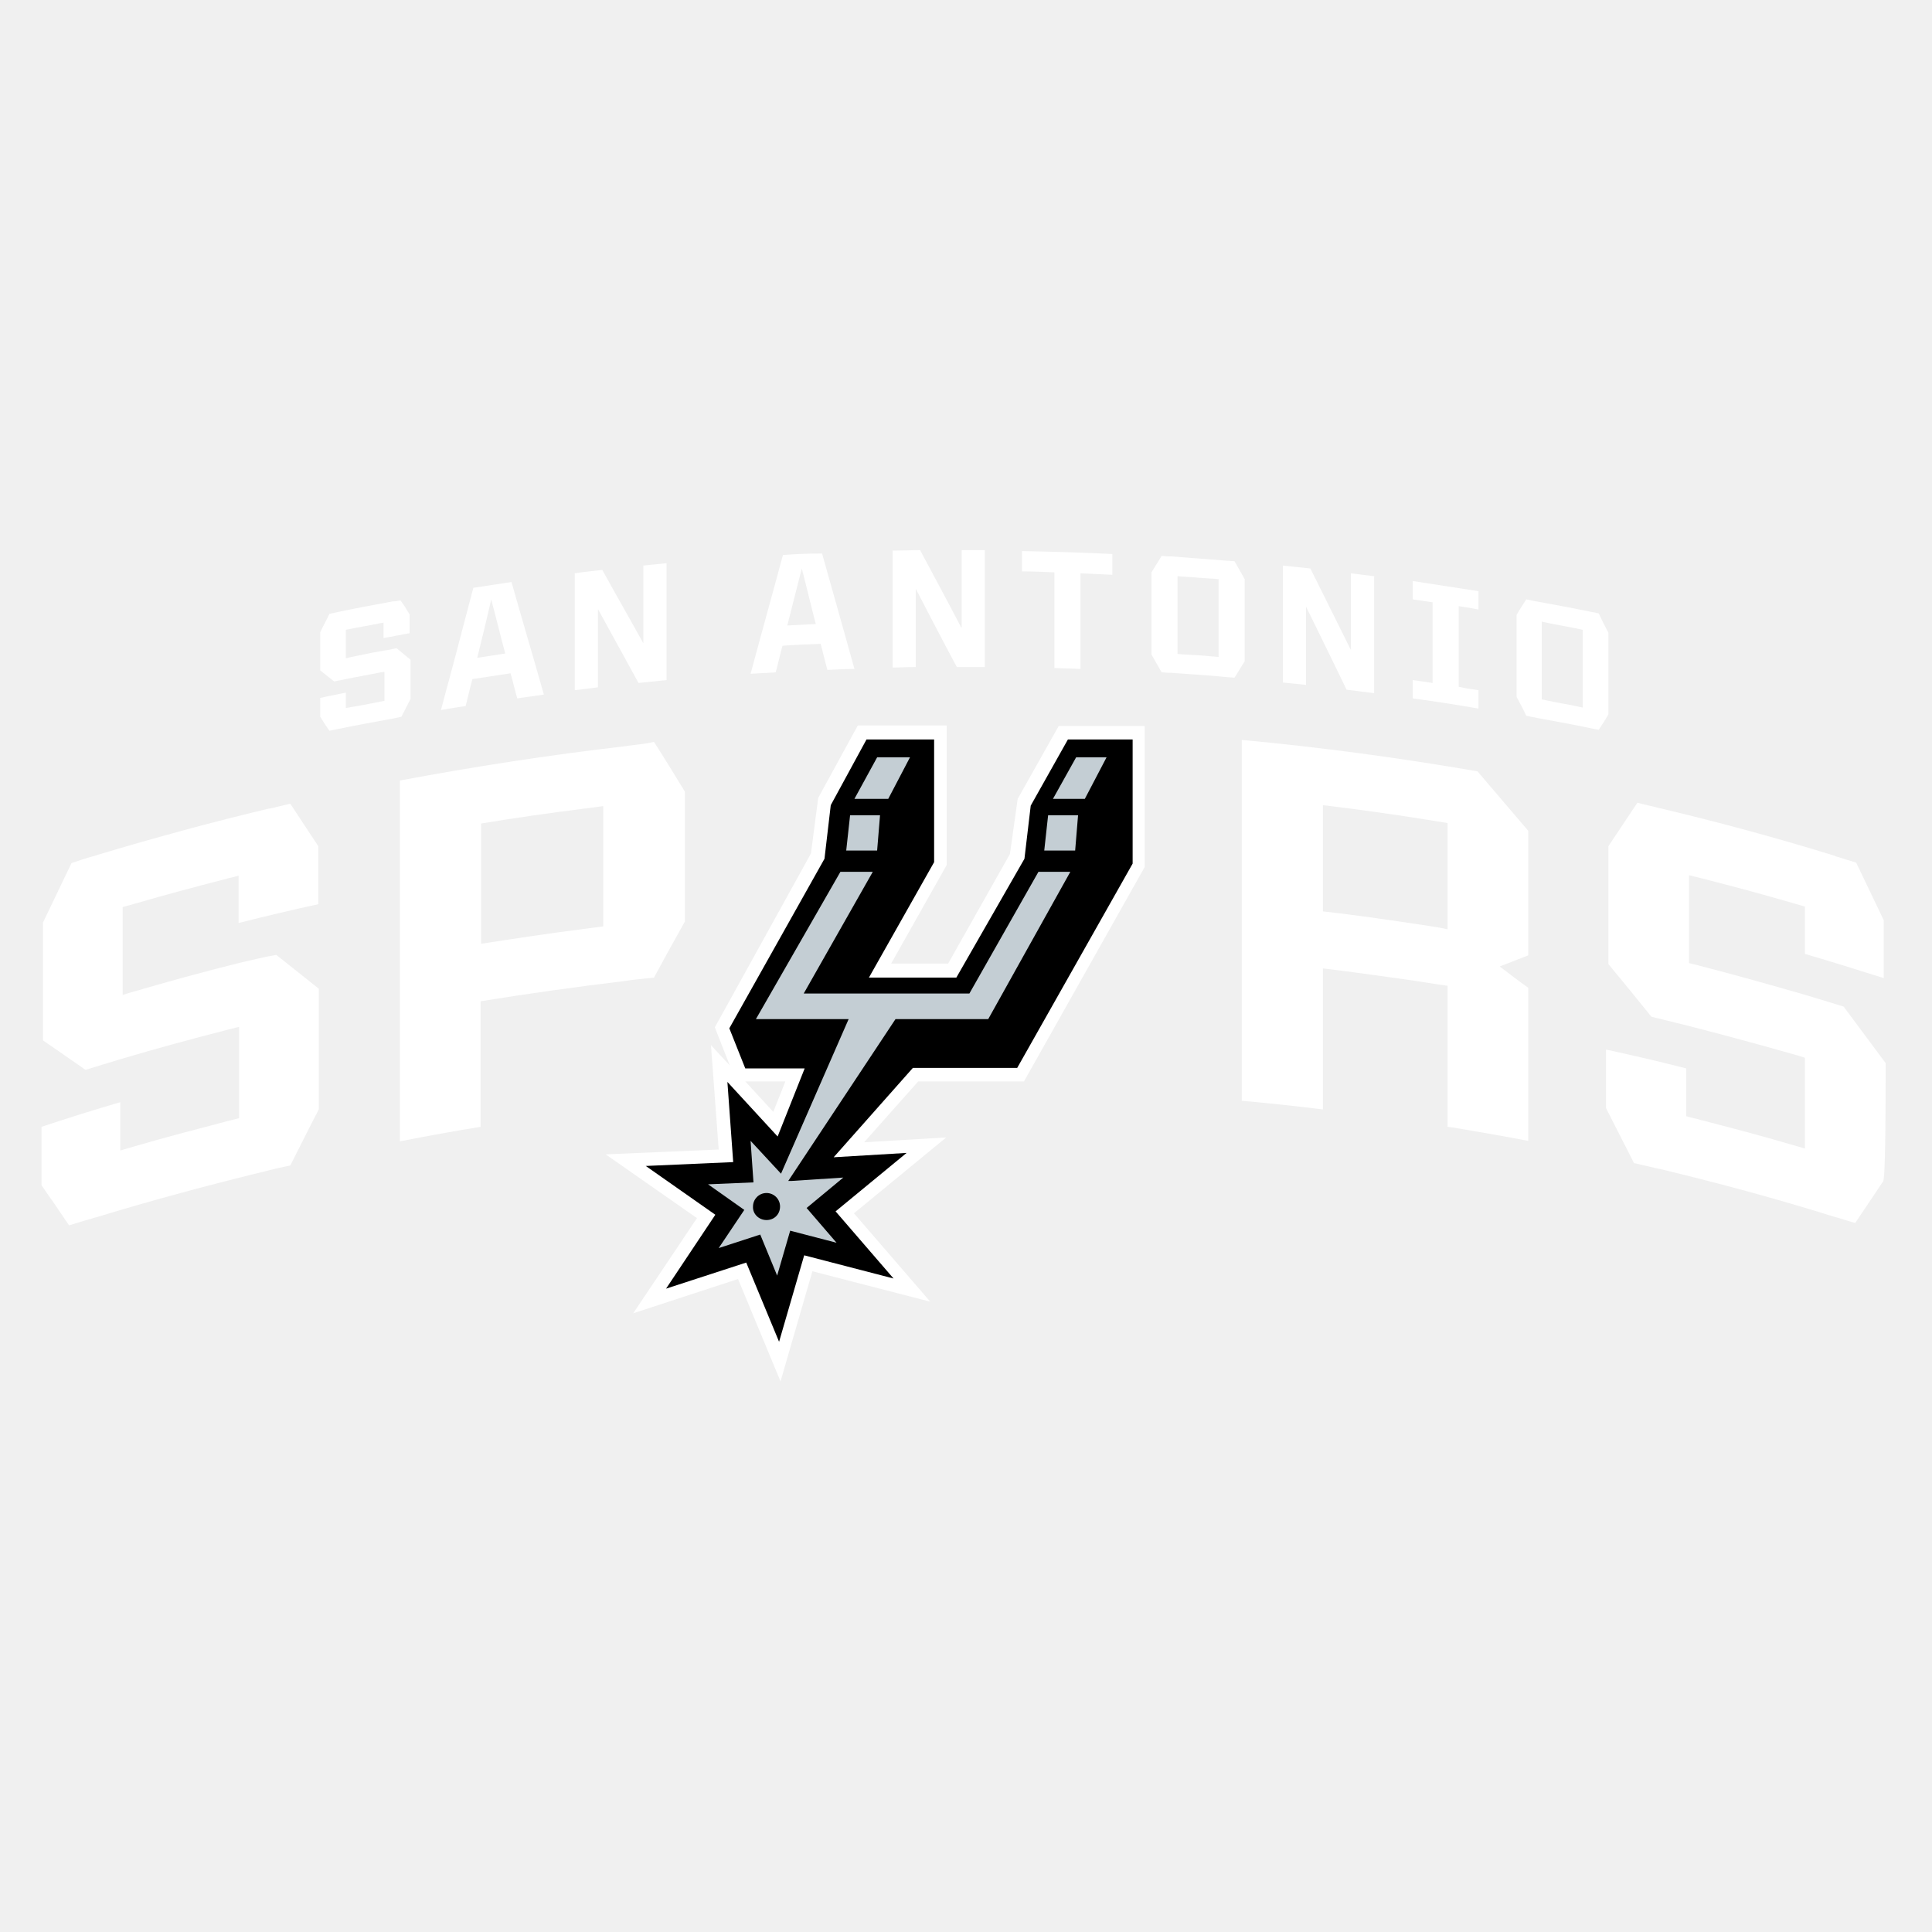
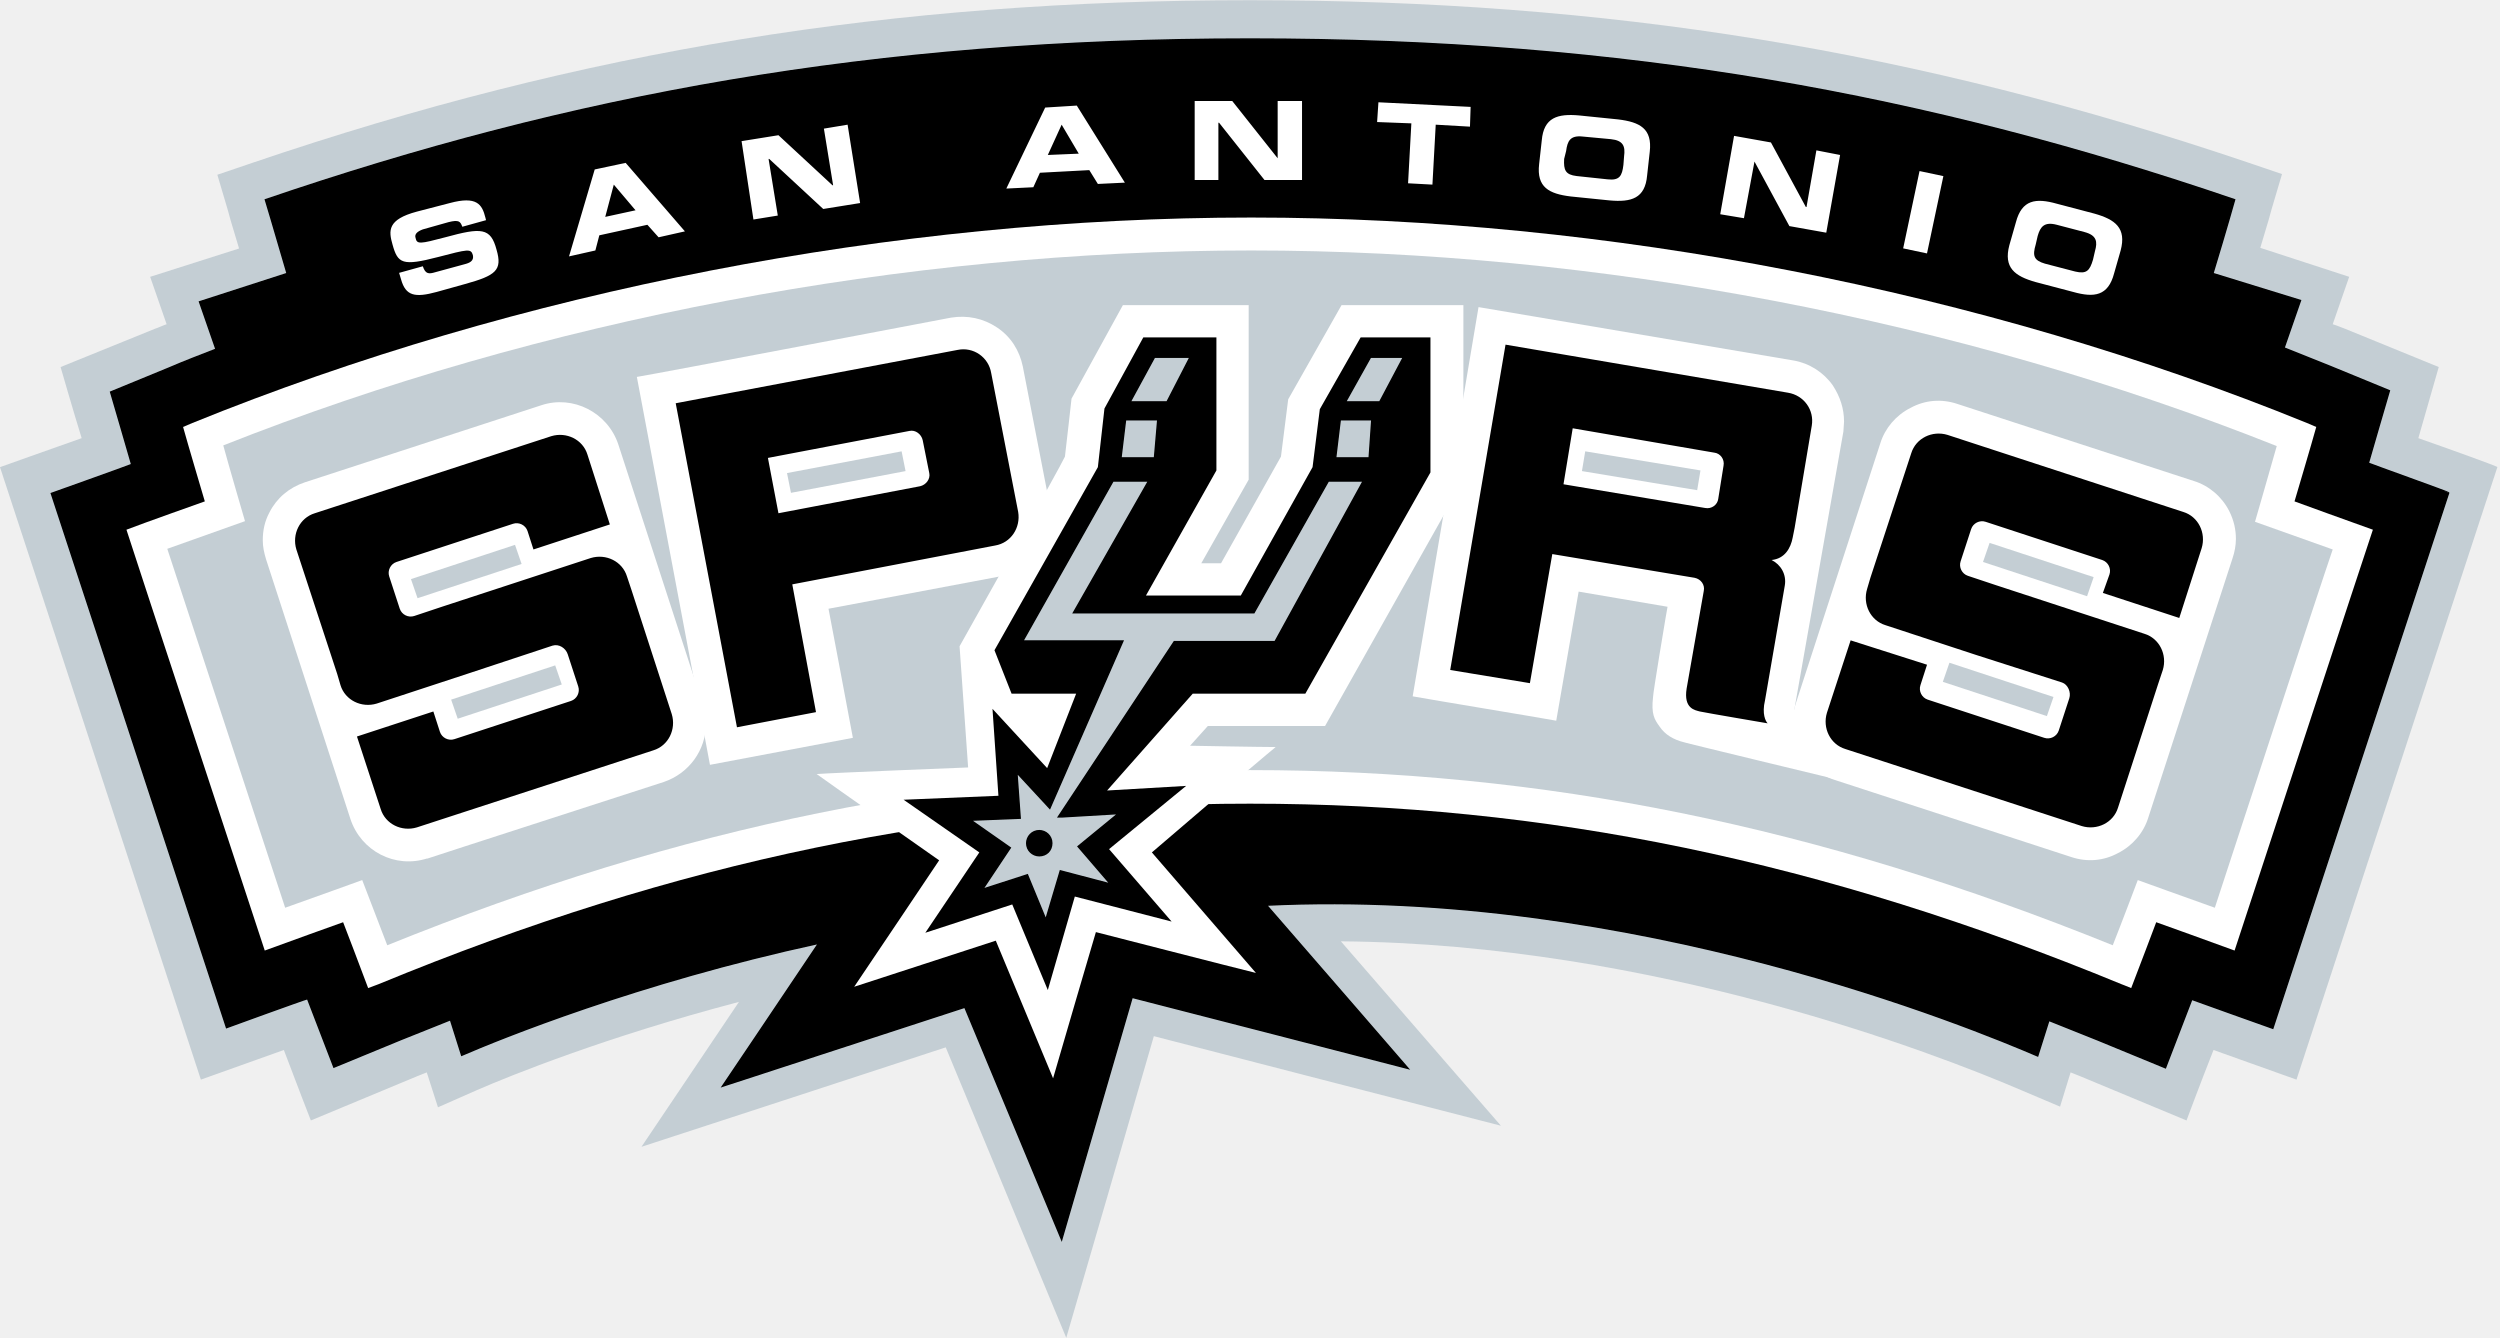
- <svg xmlns="http://www.w3.org/2000/svg" version="1.1" id="Layer_2" x="0px" y="0px" viewBox="0 0 400 400" style="enable-background:new 0 0 400 400;" xml:space="preserve">
-   <style type="text/css">
- 	.st0{fill:#FFFFFF;}
- 	.st1{fill:#C4CED4;}
- </style>
-   <g>
-     <path class="st0" d="M144.3,252.2l-13.2,19.7l21.7-7.1l8.8,21.2l6.6-22.8l24.4,6.3l-15.8-18.3l19.1-15.7l-17,1l11.2-12.6h21.9   l25-44.4v-29.2h-17.8l-8.5,15.1l-1.6,11.4l-12.8,22.7h-11.8l11.5-20.4v-28.9h-18.4l-8.2,15l-1.5,11.5L148,212.7l3.1,7.9l-3.9-4.2   l1.6,21.6l-23.4,1L144.3,252.2z M154.3,223.9h8.3l-2.5,6.3L154.3,223.9z" />
-     <path class="st0" d="M49.4,199.4c-7.3,1.8-14.5,3.8-21.7,5.9c-0.8,0.2-1.6,0.5-2.3,0.7v-2.4v-12.7v-3.1c1.1-0.3,2.1-0.6,3.2-0.9   c5.9-1.7,11.8-3.3,17.7-4.8c1-0.3,2.1-0.5,3.1-0.8v3.1v6.7c5.5-1.4,11-2.7,16.5-3.9v-12c-1.9-2.9-3.9-5.9-5.8-8.8   c-1.4,0.3-2.8,0.7-4.2,1c-0.1,0-0.1,0-0.2,0c-11.8,2.8-23.5,6-35.2,9.5c-0.4,0.1-0.8,0.3-1.3,0.4c-1.5,0.4-2.9,0.9-4.4,1.4   c-2,4.1-3.9,8.2-5.9,12.3h0v24.4c2.9,2,5.8,4,8.8,6.1c2.4-0.7,4.8-1.5,7.2-2.2c7.4-2.2,14.8-4.2,22.2-6.1c0.8-0.2,1.6-0.4,2.4-0.6   v2.5v13.1v3.3c-1,0.3-2.1,0.5-3.1,0.8c-6.1,1.6-12.3,3.2-18.4,5c-1,0.3-2.1,0.6-3.1,0.9V235v-6.8c-5.5,1.6-10.9,3.3-16.3,5.1v12.1   c0,0,0,0,0,0c1.9,2.7,3.8,5.5,5.7,8.3c1.4-0.4,2.8-0.9,4.3-1.3c0.5-0.1,0.9-0.3,1.4-0.4c11.8-3.6,23.8-6.8,35.7-9.7   c1.5-0.4,2.9-0.7,4.4-1c2-3.9,3.9-7.8,5.9-11.6v-25c-2.9-2.3-5.9-4.7-8.8-7C54.7,198.1,52.1,198.8,49.4,199.4" />
-     <path class="st0" d="M390.4,220.1c-2.9-3.9-5.8-7.8-8.7-11.7c-2.6-0.8-5.2-1.6-7.9-2.4c-7.2-2.1-14.4-4.1-21.7-6   c-0.8-0.2-1.6-0.4-2.4-0.6v-2.4v-12.7v-3.1c1.1,0.3,2.1,0.5,3.2,0.8c5.9,1.5,11.8,3.1,17.7,4.8c1,0.3,2.1,0.6,3.1,0.9v3.1v6.7   c5.5,1.6,10.9,3.3,16.3,5v-12c-1.9-4-3.8-7.9-5.7-11.9c-1.4-0.4-2.8-0.9-4.2-1.3c-0.1,0-0.1,0-0.2-0.1c-11.6-3.6-23.4-6.8-35.1-9.6   c-0.4-0.1-0.9-0.2-1.3-0.3c-1.5-0.4-3-0.7-4.5-1.1c-2,3-4,6-6,9c0,8.1,0,16.2,0,24.4c3,3.6,6,7.3,8.9,10.9c2.4,0.6,4.9,1.2,7.3,1.8   c7.4,1.9,14.8,3.9,22.2,6c0.8,0.2,1.6,0.5,2.3,0.7v2.5v13.1v3.2c-1-0.3-2.1-0.6-3.1-0.9c-6.1-1.8-12.2-3.4-18.4-5   c-1-0.3-2.1-0.5-3.1-0.8v-3.1v-6.8c-5.5-1.4-11-2.7-16.6-3.9v12.1c0,0,0,0,0,0c1.9,3.8,3.9,7.6,5.8,11.4c1.4,0.3,2.9,0.7,4.3,1   c0.5,0.1,0.9,0.2,1.4,0.3c12,2.9,23.9,6.1,35.7,9.8c1.5,0.4,2.9,0.9,4.4,1.3c1.9-2.8,5.7-8.5,5.7-8.5   C390.4,245.1,390.4,228.4,390.4,220.1" />
-     <path class="st0" d="M130.8,154.3c-0.5,0.1-0.9,0.1-1.4,0.2c-15.6,1.8-31.1,4.2-46.6,7.1v74.7c5.6-1.1,11.1-2.1,16.7-3v-26   c9.9-1.6,19.9-3,29.9-4.2c0.5-0.1,0.9-0.1,1.4-0.2c1.5-0.2,3-0.3,4.6-0.5c2.1-3.9,4.2-7.7,6.4-11.6v-26.9   c-2.1-3.4-4.2-6.9-6.4-10.3C133.8,154,132.3,154.1,130.8,154.3 M124.9,170.7V188v3.8c-1.3,0.2-2.5,0.3-3.8,0.5   c-7.2,0.9-14.4,2-21.5,3.1v-24.9c7.2-1.2,14.3-2.2,21.5-3.1c1.3-0.2,2.5-0.3,3.8-0.5V170.7z" />
-     <path class="st0" d="M310.5,200.1c2-0.8,3.9-1.5,5.9-2.3v-1.2v-1.2v-1.1V177v-5c-3.5-4.1-7-8.2-10.5-12.3   c-16.2-2.8-32.5-5-48.8-6.5v74.7c5.6,0.5,11.2,1.1,16.8,1.8v-29.2c4.3,0.5,8.6,1.1,12.9,1.7c1.4,0.2,2.9,0.4,4.3,0.6   c2.9,0.4,5.7,0.9,8.6,1.3v29.2c0.3,0,0.6,0.1,0.9,0.1c5.3,0.9,10.6,1.8,15.8,2.8v-29.2v-2.5C314.4,203.1,312.5,201.6,310.5,200.1    M295.8,191.7c-7.3-1.1-14.6-2.2-21.9-3v-22c7.4,0.9,14.7,1.9,22.1,3.1c1.2,0.2,2.5,0.4,3.7,0.6v3.7v14.4v3.9   C298.4,192.1,297.1,191.9,295.8,191.7" />
-     <path class="st0" d="M79.5,134.7c-2.4,0.4-4.7,0.9-7.1,1.4c-0.3,0.1-0.5,0.1-0.8,0.2v-0.8v-4.1v-1c0.3-0.1,0.7-0.1,1-0.2   c1.9-0.4,3.8-0.7,5.8-1.1c0.3-0.1,0.7-0.1,1-0.2v1v2.2c1.8-0.3,3.6-0.7,5.4-1v-3.9c-0.6-1-1.2-2-1.9-2.9c-0.5,0.1-0.9,0.2-1.4,0.2   c0,0,0,0-0.1,0c-3.8,0.7-7.6,1.4-11.4,2.2c-0.1,0-0.3,0.1-0.4,0.1c-0.5,0.1-1,0.2-1.4,0.3c-0.6,1.3-1.3,2.5-1.9,3.8v7.9   c1,0.8,1.9,1.5,2.9,2.3c0.8-0.2,1.6-0.3,2.4-0.5c2.4-0.5,4.8-0.9,7.2-1.4c0.3,0,0.5-0.1,0.8-0.1v0.8v4.2v1c-0.3,0.1-0.7,0.1-1,0.2   c-2,0.4-4,0.8-6,1.1c-0.3,0.1-0.7,0.1-1,0.2v-1v-2.2c-1.8,0.4-3.6,0.7-5.3,1.1v3.9l0,0c0.6,1,1.2,1.9,1.9,2.9   c0.5-0.1,0.9-0.2,1.4-0.3c0.2,0,0.3-0.1,0.5-0.1c3.9-0.8,7.8-1.5,11.6-2.2c0.5-0.1,1-0.2,1.4-0.3c0.6-1.2,1.3-2.5,1.9-3.7   c0,0,0,0,0,0c0,0,0,0,0,0v-8.1c-1-0.8-1.9-1.6-2.9-2.4C81.2,134.4,80.3,134.6,79.5,134.7" />
-     <path class="st0" d="M98,121.7c-2.2,8.4-4.4,16.8-6.7,25.3c1.7-0.3,3.4-0.6,5.1-0.8c0.5-1.9,0.9-3.8,1.4-5.6   c2.6-0.4,5.2-0.8,7.9-1.2c0.5,1.7,0.9,3.5,1.4,5.2c1.8-0.3,3.7-0.5,5.5-0.8c-2.2-7.8-4.5-15.5-6.7-23.3   C103.3,120.9,100.6,121.3,98,121.7 M98.8,136.2c1-4,2-8.1,2.9-12.1c1,3.7,1.9,7.5,2.9,11.2C102.7,135.6,100.8,135.9,98.8,136.2" />
-     <path class="st0" d="M133.2,133.2c-2.8-5.1-5.7-10.1-8.5-15.2c-1.9,0.2-3.8,0.4-5.7,0.7v24.2c1.6-0.2,3.2-0.4,4.8-0.6v-16.2   c2.8,5.1,5.6,10.2,8.4,15.3c1.9-0.2,3.8-0.4,5.8-0.6v-24.2c-1.6,0.2-3.2,0.3-4.8,0.5V133.2z" />
-     <path class="st0" d="M162.1,114.9c-2.2,8.2-4.5,16.4-6.7,24.6c1.7-0.1,3.4-0.2,5.2-0.3c0.5-1.8,0.9-3.7,1.4-5.5   c2.6-0.2,5.3-0.3,7.9-0.4c0.5,1.8,0.9,3.6,1.4,5.4c1.9-0.1,3.7-0.2,5.6-0.2c-2.2-8-4.5-16-6.7-23.9   C167.4,114.6,164.8,114.7,162.1,114.9 M163,129.5c1-3.9,2-7.9,3-11.8c1,3.8,1.9,7.7,2.9,11.5C166.9,129.3,164.9,129.4,163,129.5" />
-     <path class="st0" d="M199,129.9c-2.8-5.4-5.7-10.7-8.5-16c-1.9,0-3.8,0.1-5.7,0.1v24.2c1.6,0,3.2-0.1,4.8-0.1v-16.2   c2.8,5.4,5.6,10.8,8.5,16.2c1.9,0,3.9,0,5.8,0v-24.2c-1.6,0-3.2,0-4.8,0V129.9z" />
-     <path class="st0" d="M211.7,118.3c2.2,0,4.4,0.1,6.6,0.2v19.8c1.8,0.1,3.6,0.1,5.4,0.2v-19.8c2.2,0.1,4.4,0.2,6.6,0.3v-4.3   c-6.2-0.3-12.4-0.5-18.7-0.6V118.3z" />
-     <path class="st0" d="M279.8,134.8c-2.8-5.7-5.7-11.4-8.5-17.1c-1.9-0.2-3.8-0.4-5.7-0.6v24.2c1.6,0.2,3.2,0.3,4.8,0.5v-16.2   c2.8,5.7,5.6,11.4,8.4,17.2c1.9,0.2,3.8,0.5,5.7,0.7v-24.2c-1.6-0.2-3.2-0.4-4.8-0.6V134.8z" />
-     <path class="st0" d="M292.5,124.1c1.4,0.2,2.7,0.4,4.1,0.6v16.7c-1.4-0.2-2.7-0.4-4.1-0.6v3.8c4.5,0.6,9,1.3,13.6,2.1   c0-1.3,0-2.5,0-3.8c-1.4-0.2-2.7-0.4-4.1-0.7v-16.7c1.4,0.2,2.7,0.4,4.1,0.7c0-1.3,0-2.5,0-3.8c-4.5-0.7-9-1.4-13.6-2.1V124.1" />
-     <path class="st0" d="M255.6,116.2c-0.5,0-1-0.1-1.5-0.1c0,0,0,0,0,0c-3.9-0.3-7.7-0.6-11.6-0.9c-0.2,0-0.4,0-0.5,0   c-0.5,0-1-0.1-1.5-0.1c-0.7,1.1-1.4,2.3-2.1,3.4v17c0.7,1.2,1.4,2.5,2.1,3.7c0.5,0,1,0.1,1.5,0.1c0.2,0,0.4,0,0.5,0   c3.9,0.3,7.8,0.5,11.6,0.9c0,0,0,0,0,0c0.5,0,1,0.1,1.5,0.1c0.7-1.1,1.4-2.3,2.1-3.4v-17C257,118.7,256.3,117.4,255.6,116.2    M252.3,121.3v13.3v1.4c-0.5,0-0.9-0.1-1.4-0.1c-1.9-0.2-3.8-0.3-5.7-0.4c-0.5,0-0.9-0.1-1.4-0.1c0-0.5,0-0.9,0-1.4   c0-4.4,0-8.9,0-13.3c0-0.5,0-0.9,0-1.4c0.5,0,0.9,0.1,1.4,0.1c1.9,0.1,3.8,0.3,5.7,0.4c0.5,0,0.9,0.1,1.4,0.1V121.3z" />
-     <path class="st0" d="M333,131c-0.7-1.3-1.4-2.7-2-4c-0.5-0.1-1-0.2-1.5-0.3c0,0,0,0,0,0c-3.8-0.8-7.7-1.5-11.5-2.2   c-0.2,0-0.4-0.1-0.5-0.1c-0.5-0.1-1-0.2-1.5-0.3c-0.7,1.1-1.4,2.1-2,3.2v17c0.7,1.3,1.4,2.6,2,3.9c0.5,0.1,1,0.2,1.5,0.3   c0.2,0,0.4,0.1,0.5,0.1c3.8,0.7,7.7,1.4,11.5,2.2c0,0,0,0,0,0c0.5,0.1,1,0.2,1.5,0.3c0.7-1.1,1.4-2.1,2-3.2V131z M327.7,131.8v13.3   v1.4c-0.5-0.1-0.9-0.2-1.4-0.3c-1.9-0.4-3.8-0.7-5.7-1.1c-0.5-0.1-0.9-0.2-1.4-0.3c0-0.5,0-0.9,0-1.4c0-4.4,0-8.9,0-13.3   c0-0.5,0-0.9,0-1.4c0.5,0.1,0.9,0.2,1.4,0.3c1.9,0.4,3.8,0.7,5.7,1.1c0.5,0.1,0.9,0.2,1.4,0.3V131.8" />
-     <g>
-       <path d="M170.7,177.8l-19.7,35.1l3.3,8.3h12.3l-5.6,14.1L150.6,224l1.2,16.6l-18.1,0.8l14.4,10.1l-10.2,15.3l16.6-5.4l6.8,16.4    l5.2-17.9l18.5,4.8L173,250.8l14.7-12.1l-15.1,0.9l16.4-18.5h21.6l23.9-42.3v-25.7h-13.4l-7.7,13.7l-1.3,11L198,202.4h-18.1    l13.5-23.9v-25.4h-14l-7.4,13.6L170.7,177.8z" />
-       <polygon class="st1" points="229.1,156.8 222.8,156.8 218,165.4 224.6,165.4   " />
-       <polygon class="st1" points="188.4,156.8 181.6,156.8 176.9,165.4 183.9,165.4   " />
-       <path class="st1" d="M175.7,211l-14,32l-6.3-6.8l0.6,8.6l-9.4,0.4l7.5,5.3l-5.3,7.9l8.6-2.8l3.5,8.5l2.7-9.3l9.6,2.5l-6.2-7.2    l7.6-6.3l-10.7,0.7h-0.7l22.2-33.5h19.2l17-30.5h-6.6l-14.3,25.2h-34.3l14.3-25.2h-6.7L156.5,211H175.7z" />
-       <polygon class="st1" points="182.2,168.8 176,168.8 175.2,176.1 181.6,176.1   " />
-       <polygon class="st1" points="223.2,168.8 217,168.8 216.2,176.1 222.6,176.1   " />
-       <path d="M158.7,252.6c1.6,0,2.8-1.2,2.8-2.8c0-1.6-1.3-2.8-2.8-2.8c-1.6,0-2.8,1.3-2.8,2.8C155.8,251.3,157.1,252.6,158.7,252.6" />
-     </g>
-   </g>
+ <svg xmlns="http://www.w3.org/2000/svg" id="Layer_2" viewBox="0 0 379.6 203.1" width="2500" height="1338">
+   <style>.st0{fill:#c4ced4}.st1{fill:none;stroke:#000;stroke-width:.225;stroke-miterlimit:3.864}.st2{fill:#fff}</style>
+   <path class="st0" d="M367.2 66.5c1.2-4.2 3.1-10.8 3.1-10.8l-14.2-5.8c-.6-.2-1.2-.5-1.9-.7l2.5-7.2-13.5-4.4c1.1-3.6 1.7-5.7 1.7-5.8l1.6-5.4-5.3-1.8C290.9 7.6 244.2 0 189.8 0 135.3 0 88.6 7.6 38.3 24.7L33 26.5l1.6 5.4c0 .1.6 2.2 1.7 5.8L22.8 42l2.5 7.2c-.6.2-1.2.5-1.8.7L9.2 55.7s1.9 6.6 3.2 10.8C8.4 67.9 0 70.9 0 70.9l30.5 93s8.1-2.9 12.6-4.5c1.8 4.8 4.1 10.7 4.1 10.7l16.1-6.7 1.5-.6 1.7 5.3 5.9-2.6c4.8-2.1 19.6-8.1 39.8-13.4-7.2 10.7-14.8 22-14.8 22s42-13.7 46.2-15.1c1.5 3.6 18.3 44.1 18.3 44.1s12.2-41.9 13.3-45.8c3.4.9 52.7 13.6 52.7 13.6s-14-16.1-24.3-28c47.5.4 90.5 17.1 103.3 22.6l5.9 2.5 1.6-5.2 1.5.6 16.1 6.7s2.2-5.9 4.1-10.7c4.5 1.6 12.6 4.5 12.6 4.5l30.5-93c.4 0-8-3-12-4.4" />
+   <path d="M359.6 70.3c.1-.4 3.2-11 3.2-11l-9-3.7c-2.3-.9-4.7-1.9-7-2.8l2.5-7.2-13.3-4.1c2.1-6.9 3.3-11.2 3.3-11.2-46.3-15.8-92-24.4-149.5-24.4S86.6 14.5 40.3 30.3c0 0 1.3 4.3 3.3 11.2l-13.3 4.3 2.5 7.2c-2.3.9-4.7 1.8-7 2.8l-9 3.7s3.1 10.6 3.2 11c-.7.3-12.2 4.4-12.2 4.4L34.4 156s11.8-4.3 12.3-4.4l4 10.4 10.2-4.2 7.5-3c.9 2.9 1.5 4.8 1.7 5.4 5.8-2.5 26.6-11 54.2-17-6.3 9.4-14.6 21.7-14.6 21.7s36.2-11.8 36.8-12c.3.7 14.7 35.3 14.7 35.3s10.5-36.1 10.7-36.8c.9.2 41.9 10.8 41.9 10.8s-13.4-15.5-21.5-24.8c55.7-2.7 107.3 18.7 117.1 22.9.2-.6.8-2.5 1.7-5.4l7.5 3 10.2 4.2 4-10.4c.5.2 12.3 4.4 12.3 4.4l26.7-81.3c0-.1-11.5-4.2-12.2-4.5" />
+   <path class="st1" d="M359.6 70.3c.1-.4 3.2-11 3.2-11l-9-3.7c-2.3-.9-4.7-1.9-7-2.8l2.5-7.2-13.3-4.1c2.1-6.9 3.3-11.2 3.3-11.2-46.3-15.8-92-24.4-149.5-24.4S86.6 14.5 40.3 30.3c0 0 1.3 4.3 3.3 11.2l-13.3 4.3 2.5 7.2c-2.3.9-4.7 1.8-7 2.8l-9 3.7s3.1 10.6 3.2 11c-.7.3-12.2 4.4-12.2 4.4L34.4 156s11.8-4.3 12.3-4.4l4 10.4 10.2-4.2 7.5-3c.9 2.9 1.5 4.8 1.7 5.4 5.8-2.5 26.6-11 54.2-17-6.3 9.4-14.6 21.7-14.6 21.7s36.2-11.8 36.8-12c.3.7 14.7 35.3 14.7 35.3s10.5-36.1 10.7-36.8c.9.2 41.9 10.8 41.9 10.8s-13.4-15.5-21.5-24.8c55.7-2.7 107.3 18.7 117.1 22.9.2-.6.8-2.5 1.7-5.4l7.5 3 10.2 4.2 4-10.4c.5.2 12.3 4.4 12.3 4.4l26.7-81.3c0-.1-11.5-4.2-12.2-4.5z" />
+   <path class="st2" d="M29.2 64.2l-1.4.6c.6 2.2 3.3 11.3 3.3 11.3s-9.6 3.4-11.9 4.3c.9 2.9 20 60.8 21 63.9 2.4-.9 11.9-4.3 11.9-4.3s3 7.8 3.8 10l1.6-.6c45.3-18.7 87.4-27.4 132.3-27.4s86.9 8.7 132.3 27.4c0 0 .8.3 1.5.6.9-2.3 3.8-10 3.8-10s9.5 3.4 11.9 4.3c1-3 20-61 21-63.9-2.3-.8-11.9-4.3-11.9-4.3s2.7-9.1 3.3-11.3l-1.4-.6C300.9 44.1 243.9 33 190 33 135.8 33 78.7 44.1 29.2 64.2" />
+   <path class="st0" d="M336.3 137.8c-3.4-1.2-11.7-4.2-11.7-4.2s-2.6 6.9-3.8 9.9c-44.7-18.1-86.5-26.6-131-26.6s-86.3 8.5-131 26.6c-1.1-2.9-3.8-9.9-3.8-9.9s-8.3 3-11.7 4.2c-1.8-5.5-16.2-49.3-17.9-54.5 3.4-1.2 11.8-4.2 11.8-4.2s-2.4-8.2-3.3-11.5C82.1 48.5 137.4 38 190 38c52.3 0 107.5 10.5 155.7 29.7-.9 3.2-3.3 11.5-3.3 11.5s8.4 3 11.8 4.2c-1.8 5.2-16.1 48.9-17.9 54.4" />
+   <path class="st2" d="M272.4 108l7.5-42.5.1-1.5c0-2-.6-3.8-1.7-5.5-1.4-2-3.6-3.4-6-3.8l-47.8-8.1-3.3 19.6s-6.4 37.6-6.7 39.5c2.7.5 19.1 3.2 21.8 3.7.5-2.8 3.4-19.6 3.4-19.6l13.5 2.3-.3 1.7s-1.9 11.3-1.9 12c-.3 2.6.2 3.4 1 4.5.8 1.2 2.1 2 3.8 2.4-.2 0 22.6 5.5 22.6 5.5l-6-10.2zm-14.7-33.6l-17.5-2.9.5-3 17.5 2.9-.5 3zM106.7 106.9L93.9 67.5c-1.6-4.9-6.9-7.6-11.7-6L46.3 73.2c-2.4.8-4.3 2.4-5.4 4.6-.7 1.3-1 2.7-1 4.2 0 1 .2 1.9.5 2.9l12.8 39.4c1.6 4.9 6.8 7.6 11.7 6 0 0-.1.1-.2.1.3-.1 3-1 36.1-11.7 3.8-1.3 6.4-4.8 6.4-8.9 0-1-.2-2-.5-2.9M63.4 90.8l-1-2.9 15.8-5.2 1 2.9-15.8 5.2zm6.1 18.3l-1-2.9 15.8-5.2 1 2.9-15.8 5.2z" />
+   <path class="st2" d="M159.4 76.7l-4.1-21.1c-.5-2.4-1.8-4.5-3.9-5.9-2.1-1.4-4.5-1.9-7-1.5 0 0-44.6 8.5-47.7 9 .4 2.2 9 47.7 9 47.7l1.2 6.4.9 4.8s19.1-3.6 21.7-4.1c-.5-2.8-3.7-19.6-3.7-19.6l26-4.9c2.4-.5 4.6-1.9 6-3.9 1.1-1.6 1.7-3.5 1.6-5.5v-1.4zm-39.3-1.9l-.6-3 17.4-3.3.6 3-17.4 3.3z" />
+   <path class="st2" d="M145.7 98.1c.1 1.5 1.3 18.4 1.3 18.4s-20.3.8-23 1c2.2 1.6 18.6 13.1 18.6 13.1s-11.4 17-12.9 19.2c2.5-.8 21.5-7 21.5-7l8.7 20.9c.7-2.5 6.5-22.2 6.5-22.2s21.4 5.5 24.3 6.2l-15.8-18.3s16.8-14.4 18.8-16c-2.3 0-13-.2-13-.2l2.7-3h17.8l21-37.3V46.3h-18.5l-8.1 14.3s-.9 7.2-1.1 8.7c-.8 1.4-7 12.5-9.1 16.2h-3c3.1-5.5 7.2-12.7 7.2-12.7V46.3h-19.1l-7.8 14.2s-.8 7.2-1 8.8c-.6 1.4-16 28.8-16 28.8" />
+   <path d="M206.6 51.2l-6.2 10.9-1.1 8.8-10.9 19.5H174l10.7-19V51.2h-11.1L167.7 62l-1 8.9L151 98.7l2.6 6.6h9.8l-4.4 11.3-8.3-9 .9 13.2-14.4.6 11.5 8-8.2 12.2 13.2-4.3 5.4 13 4.1-14.2 14.7 3.8-9.5-11 11.7-9.6-12 .7 13-14.7h17.1l19-33.6V51.2z" />
+   <path class="st2" d="M338.5 77.6c-1.1-2.2-3.1-3.9-5.4-4.6l-35.9-11.7c-2.4-.8-4.9-.6-7.1.6-2.2 1.1-3.9 3.1-4.6 5.4l-12.8 39.4c-.3.9-.5 1.9-.5 2.9 0 1.4.3 2.9 1 4.2 1.1 2.2 3.1 3.9 5.4 4.6l35.9 11.7c2.4.8 4.9.6 7.1-.6 2.2-1.1 3.9-3.1 4.6-5.4L339 84.7c.3-.9.5-1.9.5-2.9 0-1.4-.3-2.8-1-4.2m-27.7 31.1l-15.8-5.2 1-2.9 15.8 5.2-1 2.9zm6.1-18.2l-15.8-5.2 1-2.9 15.8 5.2-1 2.9z" />
+   <path class="st0" d="M208.1 54.2l-3.8 6.8h5.2l3.6-6.8z" />
+   <path class="st1" d="M208.1 54.2l-3.8 6.8h5.2l3.6-6.8z" />
+   <path class="st0" d="M180.7 54.2h-5.4l-3.7 6.8h5.6z" />
+   <path class="st1" d="M180.7 54.2h-5.4l-3.7 6.8h5.6z" />
+   <path class="st0" d="M190.4 93H163l11.4-20H169l-13.7 24.3h15.2l-11.1 25.4-5-5.4.5 6.9-7.5.3 6 4.2-4.2 6.3 6.8-2.2 2.8 6.8 2.2-7.4 7.6 2-4.9-5.7 6.1-5-8.5.5h-.6l17.6-26.6h15.3L207 73h-5.3l-11.3 20zm-32.6 36.9c-1 0-1.9-.8-1.9-1.9 0-1 .8-1.9 1.9-1.9 1 0 1.9.8 1.9 1.9 0 1.1-.8 1.9-1.9 1.9" />
+   <path class="st1" d="M190.4 93H163l11.4-20H169l-13.7 24.3h15.2l-11.1 25.4-5-5.4.5 6.9-7.5.3 6 4.2-4.2 6.3 6.8-2.2 2.8 6.8 2.2-7.4 7.6 2-4.9-5.7 6.1-5-8.5.5h-.6l17.6-26.6h15.3L207 73h-5.3l-11.3 20zm-32.6 36.9c-1 0-1.9-.8-1.9-1.9 0-1 .8-1.9 1.9-1.9 1 0 1.9.8 1.9 1.9 0 1.1-.8 1.9-1.9 1.9z" />
+   <path class="st0" d="M175.8 63.7h-4.9l-.7 5.8h5.1z" />
+   <path class="st1" d="M175.8 63.7h-4.9l-.7 5.8h5.1z" />
+   <path class="st0" d="M202.8 69.5h5.1l.4-5.8h-4.8z" />
+   <path class="st1" d="M202.8 69.5h5.1l.4-5.8h-4.8z" />
+   <path class="st2" d="M60.9 42.4c.7 2.5 2.1 2.8 5.4 1.9l4.3-1.2c4.7-1.3 5.7-2.1 4.8-5.2-.9-3.4-2.3-3.4-7.8-1.9-3.8 1-4.3 1.1-4.5.1-.2-.6.3-1 1.1-1.3l3.9-1.1c1.6-.4 1.8-.1 2.1.7l3.6-1-.1-.4c-.5-2-1.3-3.3-5.4-2.2l-5 1.3c-4.5 1.2-4.3 2.9-3.7 5 .8 2.9 1.5 3.3 6.9 1.9 4.6-1.2 5-1.3 5.3-.3.2.9-.5 1.2-1.3 1.4l-4.4 1.2c-1 .3-1.5.3-1.9-.9l-3.6 1 .3 1zM86.4 38.9l4-.9.6-2.3 7.3-1.6L100 36l4-.9-9-10.4-4.7 1-3.9 13.2zM93.2 28l3.3 3.9-4.6 1 1.3-4.9zM114.4 33.3l3.7-.6-1.4-8.6h.1l8.2 7.6 5.6-.9-1.9-11.9-3.6.6 1.4 8.6h-.1l-8.2-7.6-5.6.9zM152.8 28.6l4.1-.2 1-2.2 7.5-.4 1.3 2.1 4.1-.2-7.3-11.7-4.8.3-5.9 12.3zm8.4-9.7l2.6 4.4-4.7.2 2.1-4.6zM181.4 27.3h3.6v-8.7h.1l6.9 8.7h5.7v-12H194V24l-6.9-8.7h-5.7zM209.1 18.5l5.2.2-.5 9.1 3.7.2.5-9.1 5.2.3.1-3-14-.7zM233.7 24.9c-.4 3.5 1.5 4.5 4.8 4.9l5.9.6c3.3.3 5.4-.3 5.7-3.8l.4-3.6c.4-3.5-1.5-4.5-4.8-4.9l-5.9-.6c-3.3-.3-5.4.3-5.7 3.8l-.4 3.6m4.1-2c.2-1.5.6-2.4 2.5-2.2l4.3.4c1.9.2 2.2 1.1 2 2.6l-.1 1.3c-.2 1.7-.6 2.4-2.4 2.2l-4.7-.5c-1.7-.2-2-.9-1.9-2.6l.3-1.2zM261.2 32.5l3.6.6 1.6-8.6 5.3 9.8 5.6 1 2.1-11.8-3.6-.7-1.5 8.6h-.1l-5.3-9.8-5.6-1z" />
+   <path transform="rotate(-78.042 292.043 32.155)" class="st2" d="M286 30.3h12V34h-12z" />
+   <path class="st2" d="M305.1 37.2c-.9 3.4.8 4.7 4 5.6l5.7 1.5c3.2.9 5.3.6 6.2-2.8l1-3.5c.9-3.4-.8-4.7-4-5.6l-5.7-1.5c-3.2-.9-5.3-.6-6.2 2.8l-1 3.5m4.3-1.4c.4-1.4 1-2.2 2.9-1.7l4.2 1.1c1.9.5 2 1.5 1.6 2.9l-.3 1.3c-.5 1.7-1 2.2-2.7 1.8l-4.6-1.2c-1.7-.5-1.9-1.2-1.4-2.9l.3-1.3z" />
+   <path d="M70.9 102.3l-13.7 4.5c-2.3.7-4.8-.5-5.5-2.8l-.5-1.7L45 83.4c-.7-2.3.5-4.8 2.8-5.5l35.9-11.7c2.3-.7 4.8.5 5.5 2.8l3.4 10.6L81 83.4l-.9-2.8c-.3-.9-1.3-1.4-2.2-1.1l-17.7 5.8c-.9.3-1.4 1.3-1.1 2.2l1.6 4.9c.3.9 1.3 1.4 2.2 1.1l4.2-1.4 22.6-7.4c2.3-.7 4.8.5 5.5 2.8l.7 2.1 6.1 18.8c.7 2.3-.5 4.8-2.8 5.5l-35.9 11.7c-2.3.7-4.8-.5-5.5-2.8l-3.6-11 11.6-3.8 1 3.1c.3.9 1.3 1.4 2.2 1.1l17.7-5.8c.9-.3 1.4-1.3 1.1-2.2l-1.6-4.9c-.3-.9-1.3-1.6-2.3-1.3l-13 4.3zM313.1 103.6c.9.3 1.4 1.5 1.1 2.4l-1.6 4.9c-.3.9-1.3 1.4-2.2 1.1l-17.7-5.8c-.9-.3-1.4-1.3-1.1-2.2l1-3.1-11.6-3.7-3.6 11c-.7 2.3.5 4.8 2.8 5.5l35.9 11.7c2.3.7 4.8-.5 5.5-2.8l6.1-18.8.7-2.1c.7-2.3-.5-4.8-2.8-5.5L303 88.8l-4.2-1.4c-.9-.3-1.4-1.3-1.1-2.2l1.6-4.9c.3-.9 1.3-1.4 2.2-1.1l17.7 5.8c.9.3 1.4 1.3 1.1 2.2l-1 2.8 11.6 3.8 3.4-10.6c.7-2.3-.5-4.8-2.8-5.5L295.7 66c-2.3-.7-4.8.5-5.5 2.8L284 87.7l-.5 1.7c-.7 2.3.5 4.8 2.8 5.5l13.7 4.5 13.1 4.2zM271.5 59.6l-42.9-7.3-8.4 49.4 12.1 2 3.4-19.6 15.6 2.6 6 1c1 .2 1.6 1.1 1.4 2l-2.6 14.8c-.5 3.1 1.3 3.3 2 3.5.9.2 10.3 1.8 10.3 1.8-.3-.3-.9-1.4-.4-3.5l3-17.4c.3-1.7-.6-3.2-2-3.9 2-.2 2.9-1.8 3.2-3.4l.3-1.5 2.6-15.5c.4-2.4-1.2-4.6-3.6-5zm-9.8 11.1l-.8 5c-.1.9-1 1.6-2 1.4l-21.5-3.6 1.4-8.5 21.5 3.7c.9.1 1.6 1 1.4 2zM154.6 77.7l-4.1-21.1c-.4-2.4-2.7-4-5.1-3.5l-42.8 8.1 9.3 49.2 12-2.3-3.6-19.4 30.8-5.9c2.4-.4 3.9-2.7 3.5-5.1zm-14.9-3.9l-21.5 4.1-1.6-8.4 21.5-4.1c.9-.2 1.8.5 2 1.4l1 5c.2.9-.5 1.8-1.4 2z" />
</svg>
